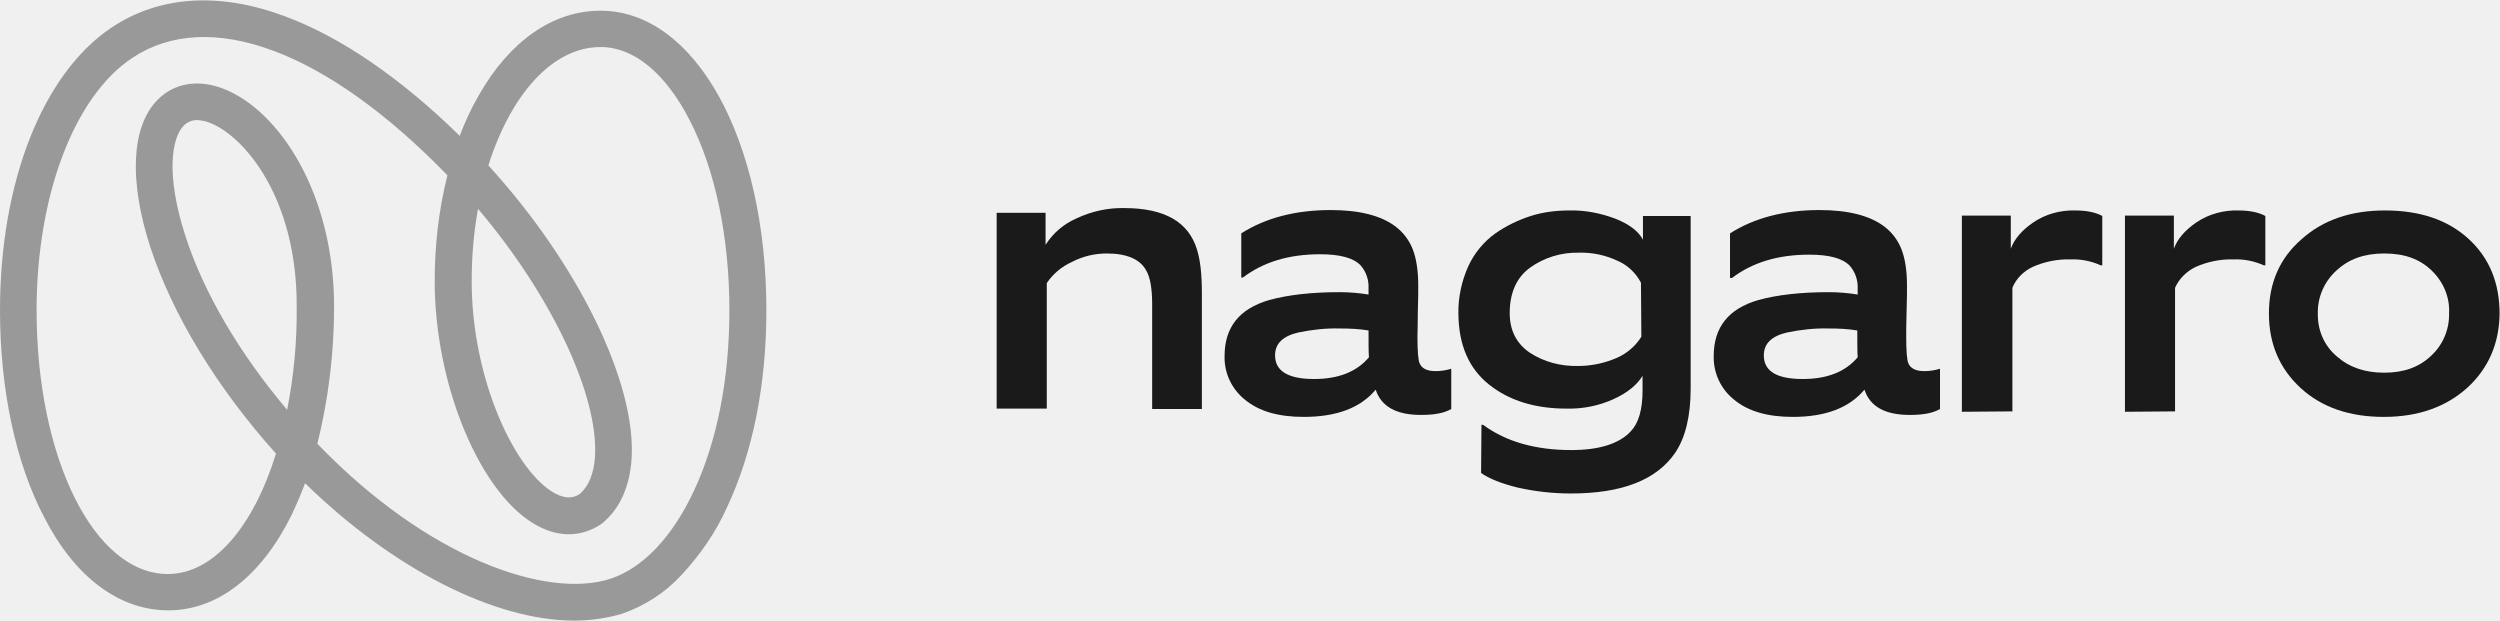
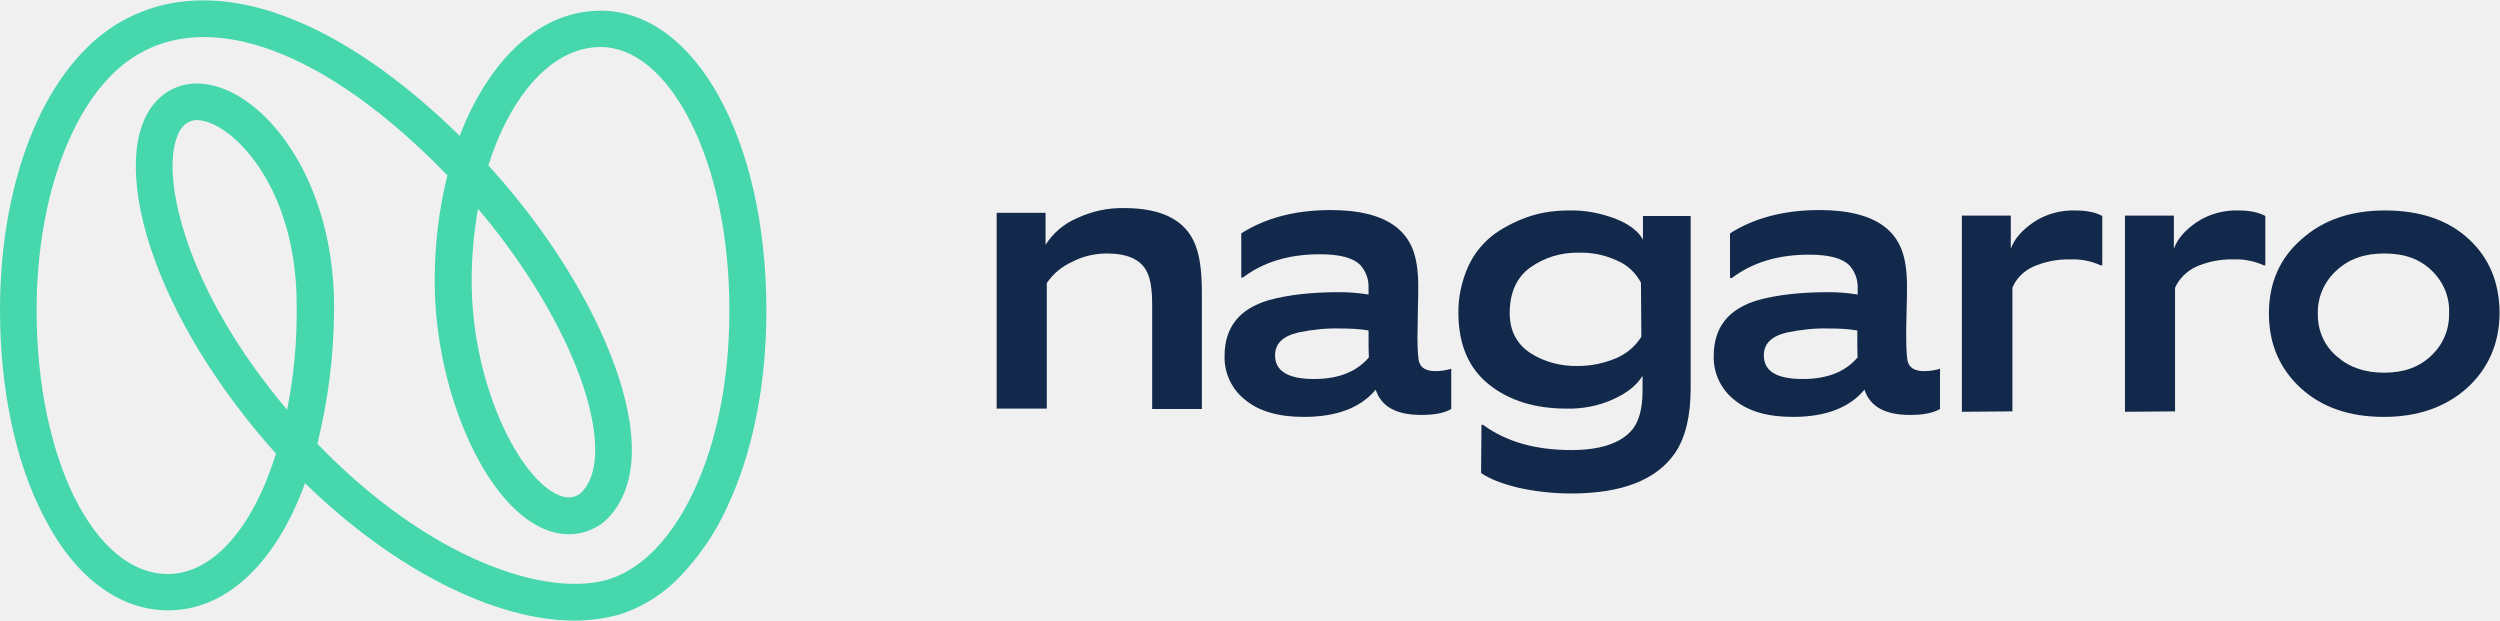
- <svg xmlns="http://www.w3.org/2000/svg" fill="none" viewBox="0.5 -0.03 168.35 41.8" version="1.1" id="svg8">
-   <g clip-path="url(#clip0)" id="g8">
-     <path d="M39.173 41.761C33.816 41.761 26.987 38.305 21.041 32.51C20.774 33.254 20.452 33.972 20.131 34.663C18.069 38.81 15.123 41.07 11.829 41.07C8.534 41.07 5.535 38.837 3.473 34.796C1.544 31.128 0.5 26.157 0.5 20.867C0.5 12.228 3.366 4.944 7.999 1.834C11.213 -0.319 15.257 -0.585 19.676 1.063C23.425 2.446 27.469 5.21 31.459 9.118C31.808 8.187 32.236 7.257 32.745 6.38C34.834 2.711 37.753 0.691 40.94 0.691C47.314 0.691 52.108 9.357 52.108 20.867C52.108 25.865 51.197 30.437 49.457 34.132C48.707 35.806 47.662 37.322 46.404 38.677C45.306 39.873 43.913 40.777 42.36 41.309C41.342 41.601 40.271 41.761 39.173 41.761ZM21.872 29.852C29.344 37.614 37.378 40.325 41.61 38.943C43.779 38.225 45.761 36.152 47.207 33.068C48.787 29.719 49.617 25.492 49.617 20.867C49.617 15.976 48.68 11.43 46.939 8.054C45.306 4.891 43.19 3.137 40.94 3.137C37.7 3.137 34.888 6.353 33.388 11.111C39.414 17.704 43.377 25.758 43.029 30.915C42.895 32.776 42.226 34.238 41.074 35.195L40.967 35.275C39.681 36.125 38.182 36.178 36.709 35.381C32.879 33.361 29.772 25.944 29.772 18.9C29.772 16.508 30.04 14.115 30.629 11.776C22.488 3.376 14.56 0.425 9.391 3.881C5.481 6.486 2.964 13.158 2.964 20.867C2.964 30.835 6.847 38.624 11.802 38.624C14.882 38.624 17.56 35.434 19.086 30.517C15.123 26.104 12.123 21.186 10.623 16.614C9.177 12.148 9.338 8.533 11.079 6.725C12.204 5.556 13.864 5.263 15.632 5.981C19.274 7.443 22.997 12.946 22.997 20.628C22.997 23.738 22.622 26.822 21.872 29.852ZM32.691 14.035C32.397 15.63 32.263 17.279 32.263 18.9C32.263 25.572 35.236 31.792 37.887 33.201C38.691 33.627 39.199 33.467 39.547 33.228C40.137 32.723 40.485 31.872 40.565 30.756C40.833 26.582 37.592 19.804 32.691 14.035ZM13.784 8.054C13.435 8.054 13.114 8.187 12.873 8.427C12.07 9.251 11.641 11.696 12.98 15.843C14.212 19.671 16.622 23.765 19.836 27.566C20.292 25.253 20.506 22.941 20.479 20.601C20.506 13.291 16.944 9.171 14.694 8.267C14.4 8.134 14.105 8.081 13.784 8.054Z" fill="#47D7AC" style="--darkreader-inline-fill:#21987e;fill:#999999" data-darkreader-inline-fill="" id="path1" />
-     <path d="M67.615 27.486V14.301H70.909V16.454C71.418 15.657 72.141 15.046 72.998 14.673C74.016 14.195 75.114 13.956 76.212 13.982C78.917 13.982 80.551 14.913 81.113 16.8C81.327 17.491 81.434 18.448 81.434 19.698V27.513H78.087V20.468C78.087 19.405 77.953 18.661 77.712 18.235C77.31 17.438 76.4 17.039 75.034 17.039C74.23 17.039 73.427 17.225 72.704 17.598C72.007 17.916 71.418 18.395 70.99 19.033V27.486H67.615Z" fill="#13294B" style="--darkreader-inline-fill:#0f213c;fill:#1a1a1a" data-darkreader-inline-fill="" id="path2" />
-     <path d="M96.192 27.911C94.532 27.911 93.514 27.353 93.139 26.21C92.121 27.433 90.514 28.044 88.291 28.044C86.604 28.044 85.292 27.672 84.355 26.901C83.444 26.184 82.935 25.094 82.962 23.951C82.962 22.01 83.953 20.761 85.962 20.176C87.22 19.83 88.8 19.644 90.702 19.644C91.345 19.644 92.014 19.698 92.657 19.804V19.378C92.684 18.82 92.496 18.262 92.121 17.837C91.639 17.332 90.729 17.092 89.389 17.092C87.274 17.092 85.56 17.624 84.194 18.661H84.087V15.684C85.72 14.647 87.729 14.115 90.113 14.115C92.041 14.115 93.487 14.487 94.451 15.205C94.987 15.604 95.389 16.136 95.63 16.747C95.871 17.358 96.005 18.182 96.005 19.219C96.005 19.538 96.005 20.123 95.978 20.92C95.978 21.744 95.951 22.302 95.951 22.648C95.951 23.632 96.005 24.216 96.085 24.402C96.219 24.775 96.594 24.961 97.156 24.961C97.531 24.961 97.879 24.908 98.227 24.801V27.513C97.719 27.805 97.049 27.911 96.192 27.911ZM92.657 22.223C92.014 22.116 91.371 22.09 90.729 22.09C89.791 22.063 88.854 22.17 87.943 22.356C86.899 22.595 86.363 23.1 86.363 23.898C86.363 24.961 87.247 25.492 88.988 25.492C90.621 25.492 91.853 25.014 92.684 24.03C92.657 23.685 92.657 23.073 92.657 22.223Z" fill="#13294B" style="--darkreader-inline-fill:#0f213c;fill:#1a1a1a" data-darkreader-inline-fill="" id="path3" />
-     <path d="M100.262 28.576H100.369C101.923 29.719 103.905 30.277 106.315 30.277C108.19 30.277 109.529 29.852 110.305 29.028C110.841 28.47 111.109 27.566 111.109 26.263V25.28C110.734 25.891 110.091 26.423 109.154 26.848C108.163 27.3 107.065 27.513 105.994 27.486C103.878 27.486 102.137 26.954 100.771 25.865C99.405 24.775 98.736 23.206 98.709 21.133C98.682 20.017 98.923 18.9 99.379 17.89C99.78 17.013 100.423 16.242 101.2 15.684C101.923 15.178 102.753 14.78 103.583 14.514C104.414 14.248 105.297 14.142 106.181 14.142C107.252 14.115 108.297 14.328 109.288 14.7C110.225 15.072 110.841 15.551 111.136 16.109V14.514H114.349V26.104C114.349 27.991 114.001 29.427 113.305 30.463C112.046 32.297 109.716 33.201 106.288 33.201C105.083 33.201 103.878 33.068 102.699 32.803C101.628 32.537 100.798 32.218 100.236 31.819L100.262 28.576ZM111.002 19.006C110.654 18.342 110.091 17.81 109.395 17.518C108.591 17.146 107.708 16.959 106.824 16.986C105.645 16.959 104.494 17.305 103.53 17.996C102.619 18.661 102.164 19.698 102.164 21.053C102.164 22.223 102.619 23.1 103.503 23.711C104.467 24.349 105.619 24.642 106.77 24.615C107.654 24.615 108.538 24.429 109.341 24.084C110.038 23.791 110.627 23.286 111.029 22.648L111.002 19.006Z" fill="#13294B" style="--darkreader-inline-fill:#0f213c;fill:#1a1a1a" data-darkreader-inline-fill="" id="path4" />
-     <path d="M129.105 27.911C127.444 27.911 126.427 27.353 126.052 26.21C125.034 27.433 123.427 28.044 121.231 28.044C119.544 28.044 118.231 27.672 117.294 26.901C116.383 26.184 115.875 25.094 115.901 23.951C115.901 22.01 116.892 20.761 118.901 20.176C120.16 19.83 121.74 19.644 123.641 19.644C124.284 19.644 124.954 19.698 125.596 19.804V19.405C125.623 18.847 125.436 18.289 125.061 17.863C124.579 17.358 123.668 17.119 122.329 17.119C120.213 17.119 118.499 17.651 117.133 18.687H116.999V15.684C118.633 14.647 120.642 14.115 123.025 14.115C124.954 14.115 126.4 14.487 127.364 15.205C127.9 15.604 128.301 16.136 128.542 16.747C128.783 17.358 128.917 18.182 128.917 19.219C128.917 19.538 128.917 20.123 128.89 20.92C128.864 21.744 128.864 22.302 128.864 22.648C128.864 23.632 128.917 24.216 128.998 24.402C129.131 24.775 129.506 24.961 130.069 24.961C130.444 24.961 130.792 24.908 131.14 24.801V27.513C130.631 27.805 129.962 27.911 129.105 27.911ZM125.57 22.223C124.927 22.116 124.284 22.09 123.641 22.09C122.704 22.063 121.767 22.17 120.856 22.356C119.812 22.595 119.276 23.1 119.276 23.898C119.276 24.961 120.133 25.492 121.9 25.492C123.534 25.492 124.766 25.014 125.596 24.03C125.57 23.685 125.57 23.073 125.57 22.223Z" fill="#13294B" style="--darkreader-inline-fill:#0f213c;fill:#1a1a1a" data-darkreader-inline-fill="" id="path5" />
-     <path d="M132.613 27.699V14.487H135.907V16.72C136.148 16.056 136.657 15.471 137.434 14.939C138.264 14.381 139.255 14.115 140.246 14.142C141.023 14.142 141.639 14.275 142.067 14.514V17.837H141.96C141.317 17.544 140.621 17.411 139.925 17.438C139.041 17.411 138.157 17.598 137.38 17.943C136.764 18.235 136.256 18.741 136.015 19.352V27.672L132.613 27.699Z" fill="#13294B" style="--darkreader-inline-fill:#0f213c;fill:#1a1a1a" data-darkreader-inline-fill="" id="path6" />
-     <path d="M166.653 26.077C165.207 27.38 163.332 28.044 161.029 28.044C158.726 28.044 156.851 27.406 155.432 26.104C154.012 24.801 153.289 23.127 153.289 21.08C153.289 19.033 154.012 17.358 155.485 16.082C156.931 14.78 158.806 14.142 161.109 14.142C163.466 14.142 165.341 14.78 166.733 16.056C168.126 17.332 168.822 19.006 168.822 21.106C168.796 23.1 168.072 24.775 166.653 26.077ZM164.243 18.182C163.439 17.411 162.422 17.039 161.056 17.039C159.717 17.039 158.672 17.411 157.842 18.182C157.012 18.927 156.556 19.99 156.583 21.08C156.556 22.196 157.012 23.259 157.869 23.977C158.726 24.721 159.77 25.067 161.056 25.067C162.368 25.067 163.412 24.695 164.216 23.924C165.019 23.18 165.448 22.143 165.421 21.053C165.475 19.99 165.046 18.953 164.243 18.182Z" fill="#13294B" style="--darkreader-inline-fill:#0f213c;fill:#1a1a1a" data-darkreader-inline-fill="" id="path7" />
-     <path d="M143.594 27.699V14.487H146.888V16.72C147.129 16.056 147.638 15.471 148.414 14.939C149.245 14.381 150.236 14.115 151.226 14.142C152.003 14.142 152.619 14.275 153.048 14.514V17.837H152.941C152.298 17.544 151.601 17.411 150.905 17.438C150.021 17.411 149.138 17.598 148.361 17.943C147.745 18.235 147.236 18.741 146.968 19.352V27.672L143.594 27.699Z" fill="#13294B" style="--darkreader-inline-fill:#0f213c;fill:#1a1a1a" data-darkreader-inline-fill="" id="path8" />
+ <svg xmlns="http://www.w3.org/2000/svg" fill="none" viewBox="0.5 -0.03 168.35 41.8">
+   <g clip-path="url(#clip0)">
+     <path d="M39.173 41.761C33.816 41.761 26.987 38.305 21.041 32.51C20.774 33.254 20.452 33.972 20.131 34.663C18.069 38.81 15.123 41.07 11.829 41.07C8.534 41.07 5.535 38.837 3.473 34.796C1.544 31.128 0.5 26.157 0.5 20.867C0.5 12.228 3.366 4.944 7.999 1.834C11.213 -0.319 15.257 -0.585 19.676 1.063C23.425 2.446 27.469 5.21 31.459 9.118C31.808 8.187 32.236 7.257 32.745 6.38C34.834 2.711 37.753 0.691 40.94 0.691C47.314 0.691 52.108 9.357 52.108 20.867C52.108 25.865 51.197 30.437 49.457 34.132C48.707 35.806 47.662 37.322 46.404 38.677C45.306 39.873 43.913 40.777 42.36 41.309C41.342 41.601 40.271 41.761 39.173 41.761ZM21.872 29.852C29.344 37.614 37.378 40.325 41.61 38.943C43.779 38.225 45.761 36.152 47.207 33.068C48.787 29.719 49.617 25.492 49.617 20.867C49.617 15.976 48.68 11.43 46.939 8.054C45.306 4.891 43.19 3.137 40.94 3.137C37.7 3.137 34.888 6.353 33.388 11.111C39.414 17.704 43.377 25.758 43.029 30.915C42.895 32.776 42.226 34.238 41.074 35.195L40.967 35.275C39.681 36.125 38.182 36.178 36.709 35.381C32.879 33.361 29.772 25.944 29.772 18.9C29.772 16.508 30.04 14.115 30.629 11.776C22.488 3.376 14.56 0.425 9.391 3.881C5.481 6.486 2.964 13.158 2.964 20.867C2.964 30.835 6.847 38.624 11.802 38.624C14.882 38.624 17.56 35.434 19.086 30.517C15.123 26.104 12.123 21.186 10.623 16.614C9.177 12.148 9.338 8.533 11.079 6.725C12.204 5.556 13.864 5.263 15.632 5.981C19.274 7.443 22.997 12.946 22.997 20.628C22.997 23.738 22.622 26.822 21.872 29.852ZM32.691 14.035C32.397 15.63 32.263 17.279 32.263 18.9C32.263 25.572 35.236 31.792 37.887 33.201C38.691 33.627 39.199 33.467 39.547 33.228C40.137 32.723 40.485 31.872 40.565 30.756C40.833 26.582 37.592 19.804 32.691 14.035ZM13.784 8.054C13.435 8.054 13.114 8.187 12.873 8.427C12.07 9.251 11.641 11.696 12.98 15.843C14.212 19.671 16.622 23.765 19.836 27.566C20.292 25.253 20.506 22.941 20.479 20.601C20.506 13.291 16.944 9.171 14.694 8.267C14.4 8.134 14.105 8.081 13.784 8.054Z" fill="#47D7AC" style="--darkreader-inline-fill: #21987e;" data-darkreader-inline-fill="" />
+     <path d="M67.615 27.486V14.301H70.909V16.454C71.418 15.657 72.141 15.046 72.998 14.673C74.016 14.195 75.114 13.956 76.212 13.982C78.917 13.982 80.551 14.913 81.113 16.8C81.327 17.491 81.434 18.448 81.434 19.698V27.513H78.087V20.468C78.087 19.405 77.953 18.661 77.712 18.235C77.31 17.438 76.4 17.039 75.034 17.039C74.23 17.039 73.427 17.225 72.704 17.598C72.007 17.916 71.418 18.395 70.99 19.033V27.486H67.615Z" fill="#13294B" style="--darkreader-inline-fill: #0f213c;" data-darkreader-inline-fill="" />
+     <path d="M96.192 27.911C94.532 27.911 93.514 27.353 93.139 26.21C92.121 27.433 90.514 28.044 88.291 28.044C86.604 28.044 85.292 27.672 84.355 26.901C83.444 26.184 82.935 25.094 82.962 23.951C82.962 22.01 83.953 20.761 85.962 20.176C87.22 19.83 88.8 19.644 90.702 19.644C91.345 19.644 92.014 19.698 92.657 19.804V19.378C92.684 18.82 92.496 18.262 92.121 17.837C91.639 17.332 90.729 17.092 89.389 17.092C87.274 17.092 85.56 17.624 84.194 18.661H84.087V15.684C85.72 14.647 87.729 14.115 90.113 14.115C92.041 14.115 93.487 14.487 94.451 15.205C94.987 15.604 95.389 16.136 95.63 16.747C95.871 17.358 96.005 18.182 96.005 19.219C96.005 19.538 96.005 20.123 95.978 20.92C95.978 21.744 95.951 22.302 95.951 22.648C95.951 23.632 96.005 24.216 96.085 24.402C96.219 24.775 96.594 24.961 97.156 24.961C97.531 24.961 97.879 24.908 98.227 24.801V27.513C97.719 27.805 97.049 27.911 96.192 27.911ZM92.657 22.223C92.014 22.116 91.371 22.09 90.729 22.09C89.791 22.063 88.854 22.17 87.943 22.356C86.899 22.595 86.363 23.1 86.363 23.898C86.363 24.961 87.247 25.492 88.988 25.492C90.621 25.492 91.853 25.014 92.684 24.03C92.657 23.685 92.657 23.073 92.657 22.223Z" fill="#13294B" style="--darkreader-inline-fill: #0f213c;" data-darkreader-inline-fill="" />
+     <path d="M100.262 28.576H100.369C101.923 29.719 103.905 30.277 106.315 30.277C108.19 30.277 109.529 29.852 110.305 29.028C110.841 28.47 111.109 27.566 111.109 26.263V25.28C110.734 25.891 110.091 26.423 109.154 26.848C108.163 27.3 107.065 27.513 105.994 27.486C103.878 27.486 102.137 26.954 100.771 25.865C99.405 24.775 98.736 23.206 98.709 21.133C98.682 20.017 98.923 18.9 99.379 17.89C99.78 17.013 100.423 16.242 101.2 15.684C101.923 15.178 102.753 14.78 103.583 14.514C104.414 14.248 105.297 14.142 106.181 14.142C107.252 14.115 108.297 14.328 109.288 14.7C110.225 15.072 110.841 15.551 111.136 16.109V14.514H114.349V26.104C114.349 27.991 114.001 29.427 113.305 30.463C112.046 32.297 109.716 33.201 106.288 33.201C105.083 33.201 103.878 33.068 102.699 32.803C101.628 32.537 100.798 32.218 100.236 31.819L100.262 28.576ZM111.002 19.006C110.654 18.342 110.091 17.81 109.395 17.518C108.591 17.146 107.708 16.959 106.824 16.986C105.645 16.959 104.494 17.305 103.53 17.996C102.619 18.661 102.164 19.698 102.164 21.053C102.164 22.223 102.619 23.1 103.503 23.711C104.467 24.349 105.619 24.642 106.77 24.615C107.654 24.615 108.538 24.429 109.341 24.084C110.038 23.791 110.627 23.286 111.029 22.648L111.002 19.006Z" fill="#13294B" style="--darkreader-inline-fill: #0f213c;" data-darkreader-inline-fill="" />
+     <path d="M129.105 27.911C127.444 27.911 126.427 27.353 126.052 26.21C125.034 27.433 123.427 28.044 121.231 28.044C119.544 28.044 118.231 27.672 117.294 26.901C116.383 26.184 115.875 25.094 115.901 23.951C115.901 22.01 116.892 20.761 118.901 20.176C120.16 19.83 121.74 19.644 123.641 19.644C124.284 19.644 124.954 19.698 125.596 19.804V19.405C125.623 18.847 125.436 18.289 125.061 17.863C124.579 17.358 123.668 17.119 122.329 17.119C120.213 17.119 118.499 17.651 117.133 18.687H116.999V15.684C118.633 14.647 120.642 14.115 123.025 14.115C124.954 14.115 126.4 14.487 127.364 15.205C127.9 15.604 128.301 16.136 128.542 16.747C128.783 17.358 128.917 18.182 128.917 19.219C128.917 19.538 128.917 20.123 128.89 20.92C128.864 21.744 128.864 22.302 128.864 22.648C128.864 23.632 128.917 24.216 128.998 24.402C129.131 24.775 129.506 24.961 130.069 24.961C130.444 24.961 130.792 24.908 131.14 24.801V27.513C130.631 27.805 129.962 27.911 129.105 27.911ZM125.57 22.223C124.927 22.116 124.284 22.09 123.641 22.09C122.704 22.063 121.767 22.17 120.856 22.356C119.812 22.595 119.276 23.1 119.276 23.898C119.276 24.961 120.133 25.492 121.9 25.492C123.534 25.492 124.766 25.014 125.596 24.03C125.57 23.685 125.57 23.073 125.57 22.223Z" fill="#13294B" style="--darkreader-inline-fill: #0f213c;" data-darkreader-inline-fill="" />
+     <path d="M132.613 27.699V14.487H135.907V16.72C136.148 16.056 136.657 15.471 137.434 14.939C138.264 14.381 139.255 14.115 140.246 14.142C141.023 14.142 141.639 14.275 142.067 14.514V17.837H141.96C141.317 17.544 140.621 17.411 139.925 17.438C139.041 17.411 138.157 17.598 137.38 17.943C136.764 18.235 136.256 18.741 136.015 19.352V27.672L132.613 27.699Z" fill="#13294B" style="--darkreader-inline-fill: #0f213c;" data-darkreader-inline-fill="" />
+     <path d="M166.653 26.077C165.207 27.38 163.332 28.044 161.029 28.044C158.726 28.044 156.851 27.406 155.432 26.104C154.012 24.801 153.289 23.127 153.289 21.08C153.289 19.033 154.012 17.358 155.485 16.082C156.931 14.78 158.806 14.142 161.109 14.142C163.466 14.142 165.341 14.78 166.733 16.056C168.126 17.332 168.822 19.006 168.822 21.106C168.796 23.1 168.072 24.775 166.653 26.077ZM164.243 18.182C163.439 17.411 162.422 17.039 161.056 17.039C159.717 17.039 158.672 17.411 157.842 18.182C157.012 18.927 156.556 19.99 156.583 21.08C156.556 22.196 157.012 23.259 157.869 23.977C158.726 24.721 159.77 25.067 161.056 25.067C162.368 25.067 163.412 24.695 164.216 23.924C165.019 23.18 165.448 22.143 165.421 21.053C165.475 19.99 165.046 18.953 164.243 18.182Z" fill="#13294B" style="--darkreader-inline-fill: #0f213c;" data-darkreader-inline-fill="" />
+     <path d="M143.594 27.699V14.487H146.888V16.72C147.129 16.056 147.638 15.471 148.414 14.939C149.245 14.381 150.236 14.115 151.226 14.142C152.003 14.142 152.619 14.275 153.048 14.514V17.837H152.941C152.298 17.544 151.601 17.411 150.905 17.438C150.021 17.411 149.138 17.598 148.361 17.943C147.745 18.235 147.236 18.741 146.968 19.352V27.672L143.594 27.699Z" fill="#13294B" style="--darkreader-inline-fill: #0f213c;" data-darkreader-inline-fill="" />
  </g>
-   <defs id="defs8">
+   <defs>
    <clipPath id="clip0">
-       <rect width="175.304" height="42" fill="white" transform="translate(0.5)" style="--darkreader-inline-fill: #e8e6e3;" data-darkreader-inline-fill="" id="rect8" />
+       <rect width="175.304" height="42" fill="white" transform="translate(0.5)" style="--darkreader-inline-fill: #e8e6e3;" data-darkreader-inline-fill="" />
    </clipPath>
  </defs>
</svg>
